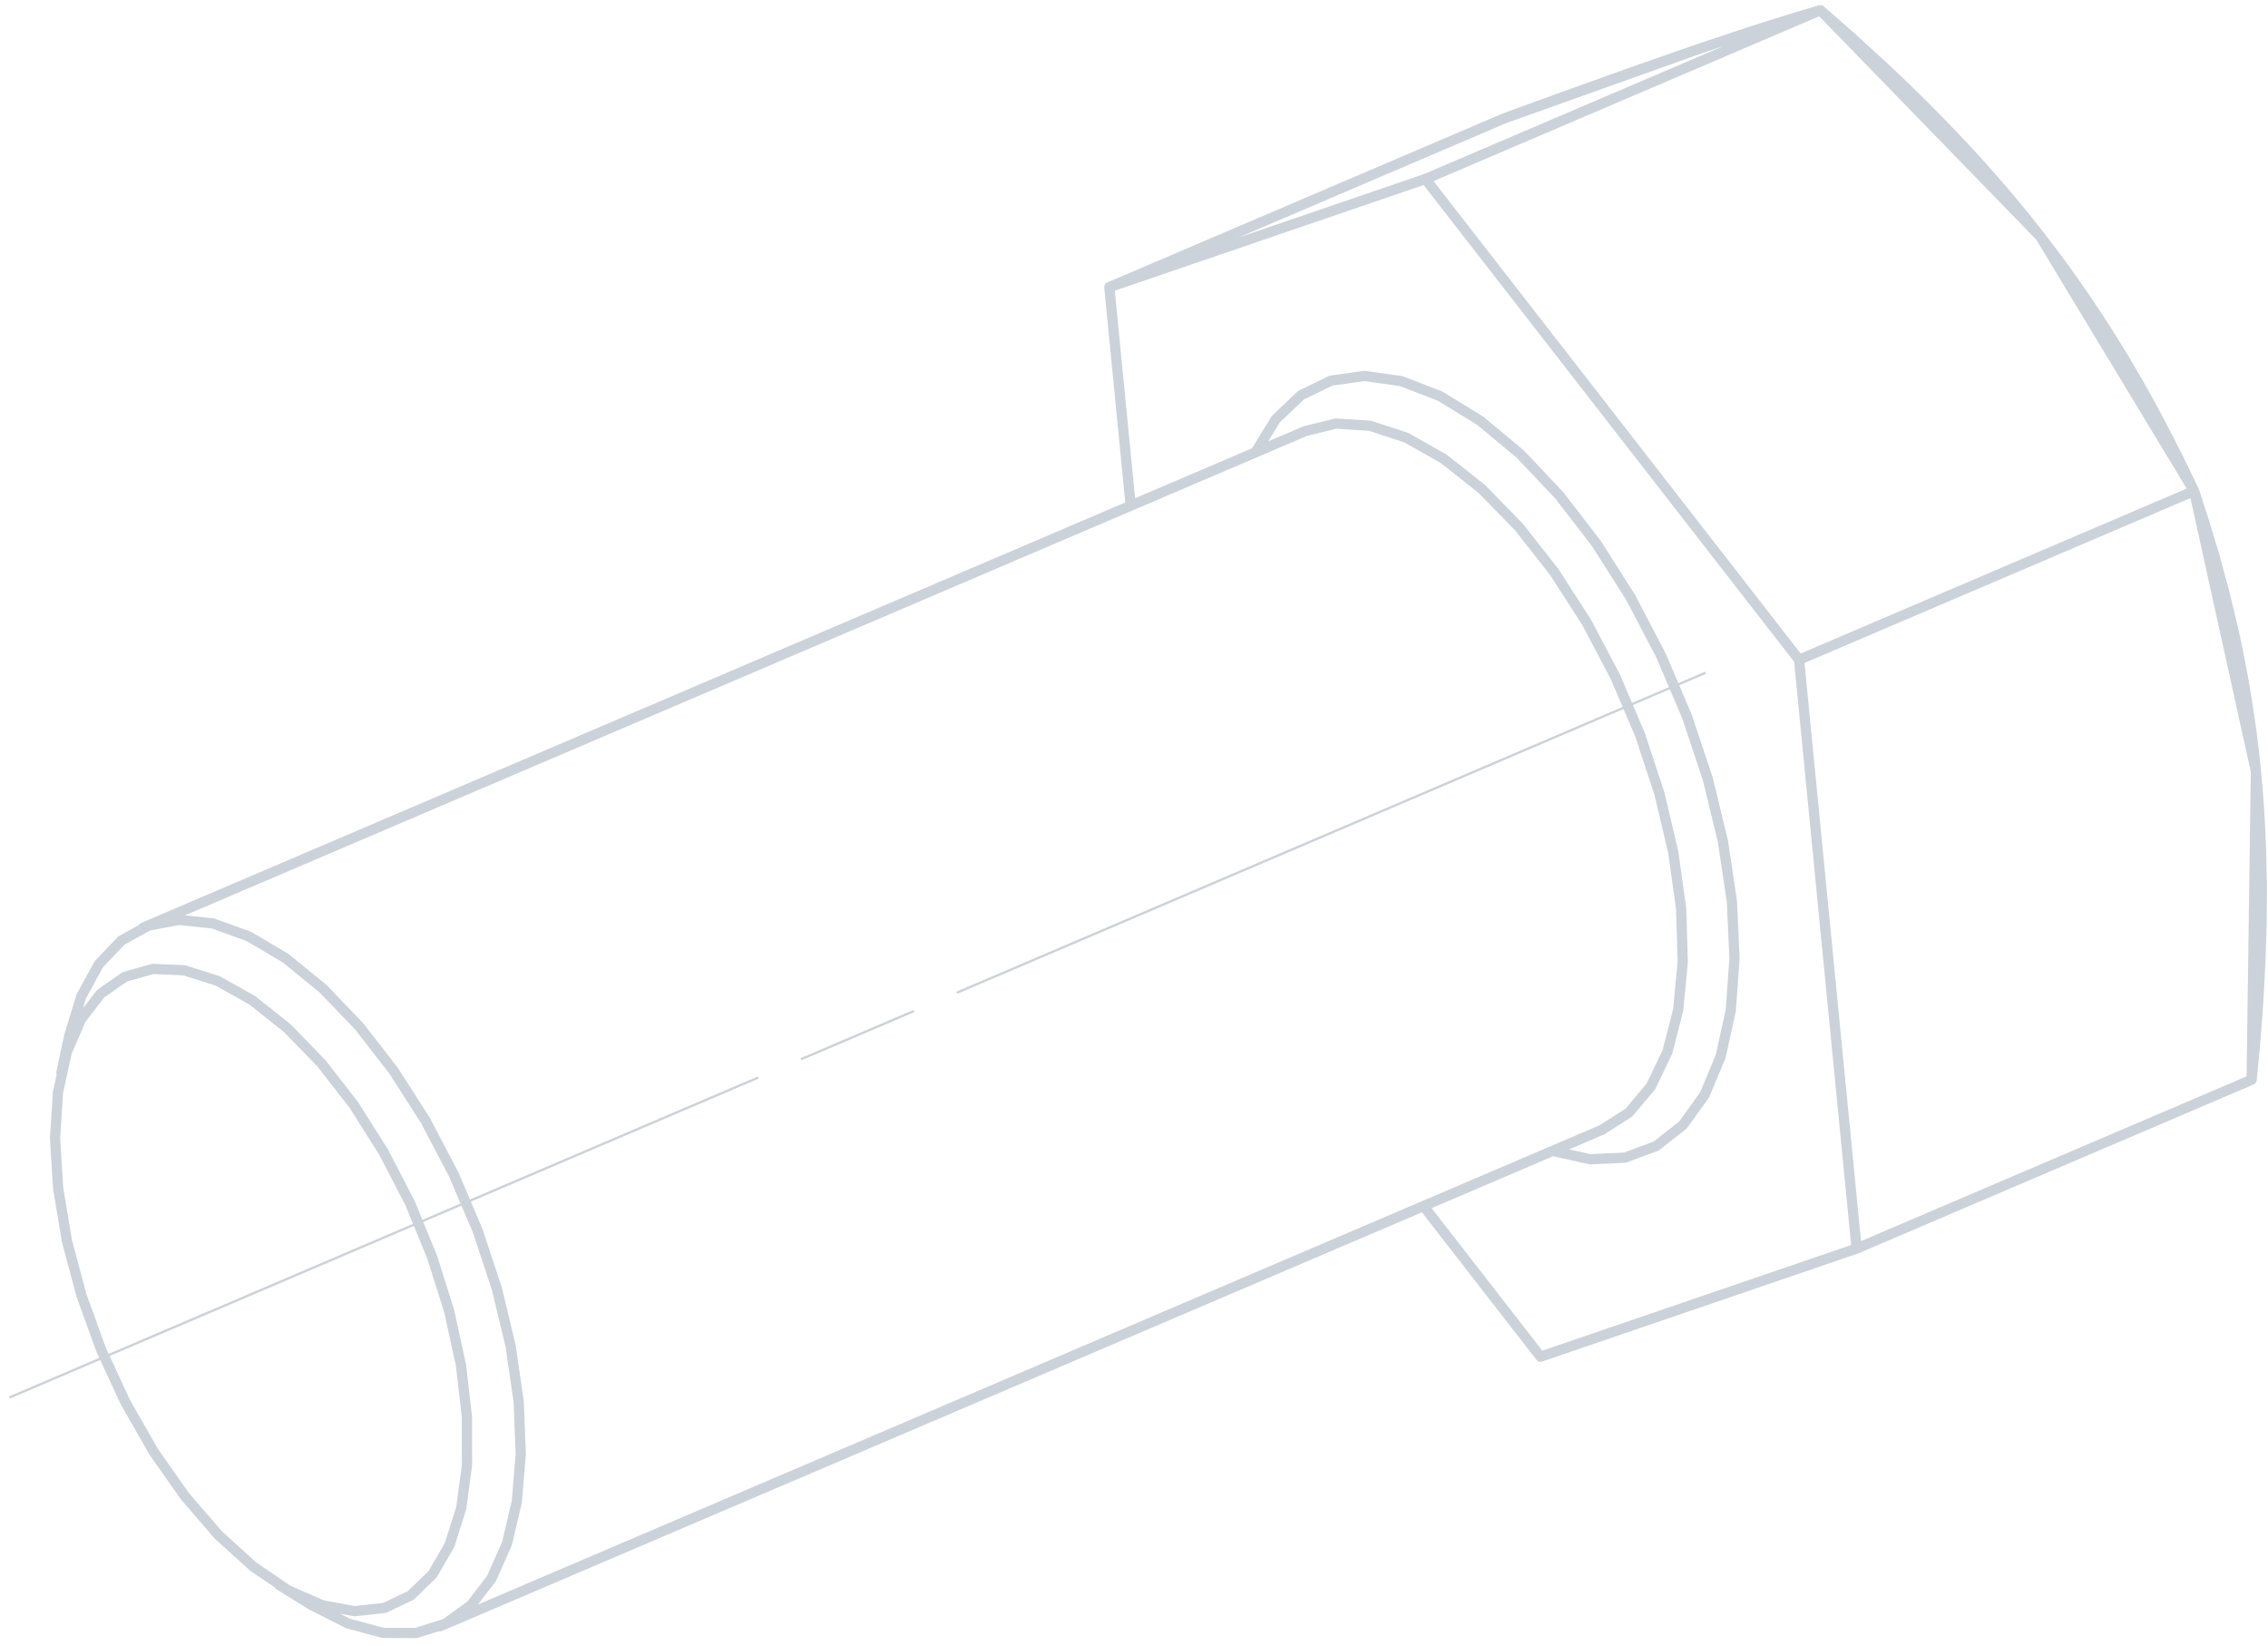
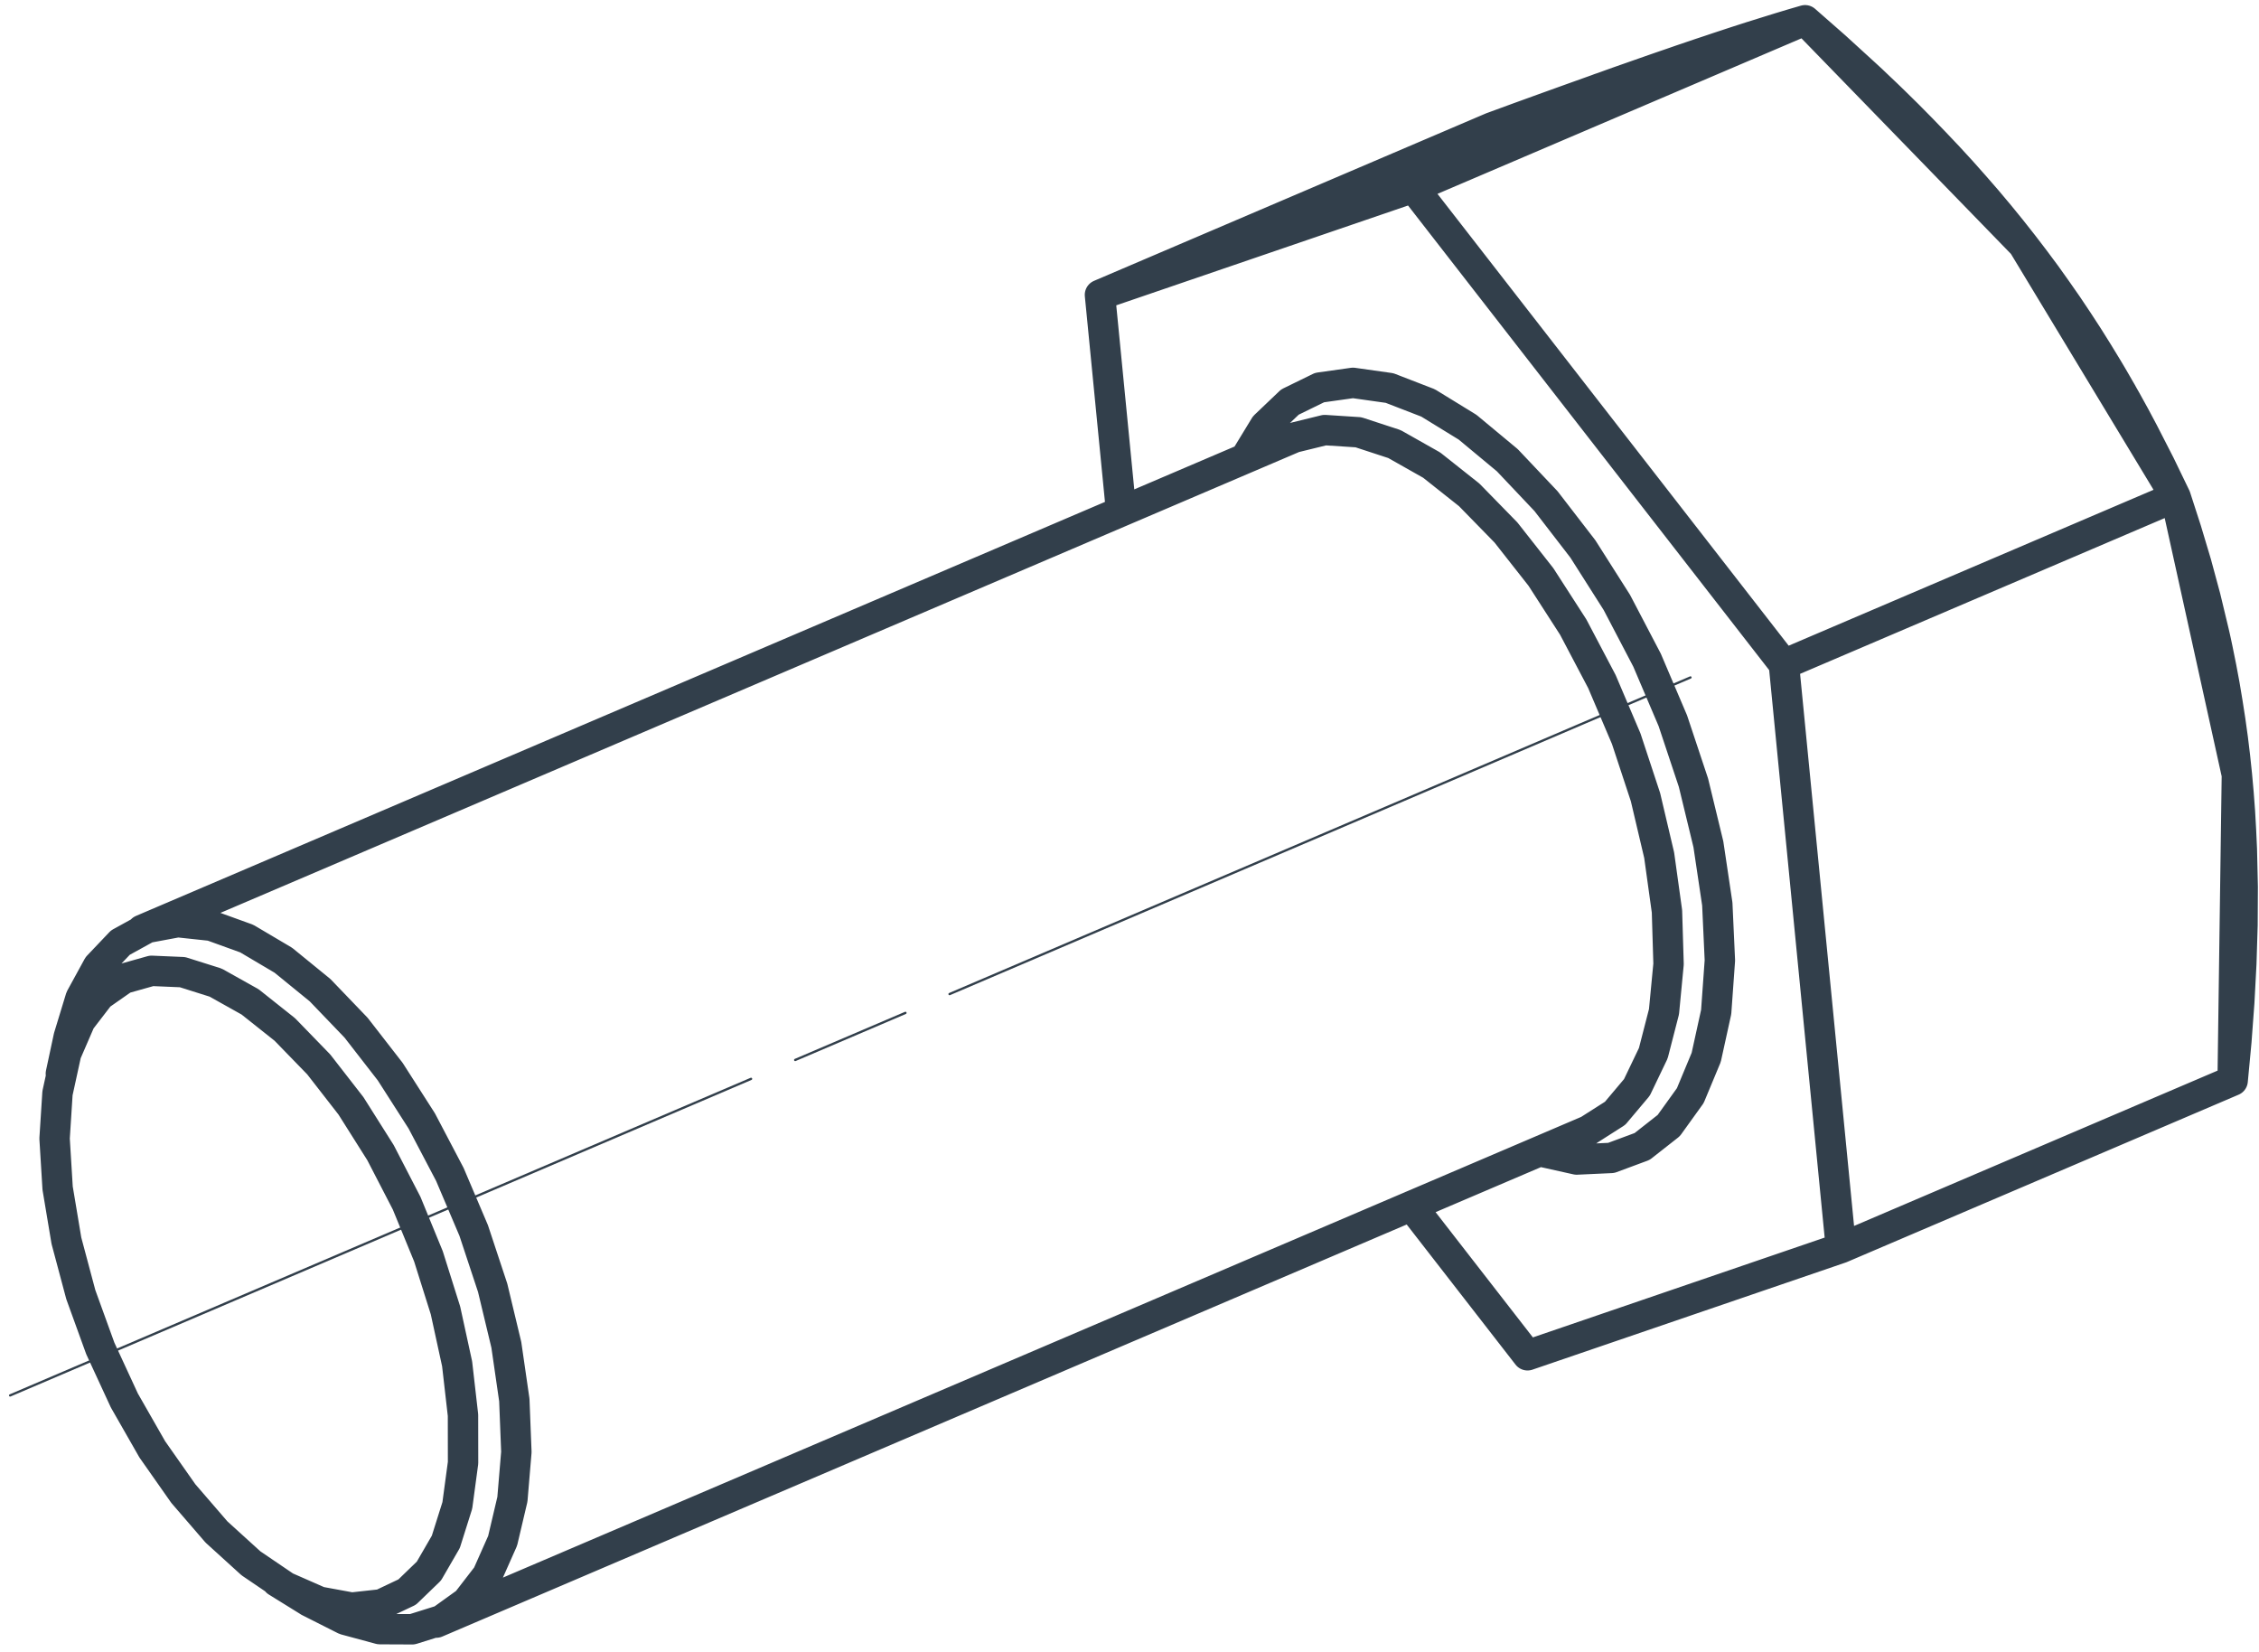
- <svg xmlns="http://www.w3.org/2000/svg" width="222" height="161" viewBox="0 0 222 161" fill="none">
-   <path d="M6.008 104.97L6.784 101.348L7.958 97.498L9.672 94.367L11.883 92.04L14.53 90.582L17.549 90.02L20.849 90.373L24.357 91.641L27.969 93.778L31.595 96.733L35.148 100.433L38.52 104.774L41.637 109.644L44.408 114.919L46.762 120.456L48.633 126.11L49.983 131.738L50.772 137.184L50.974 142.315L50.583 146.983L49.618 151.081L48.105 154.487L46.071 157.121L43.58 158.912L40.698 159.815L37.489 159.801L34.053 158.873L30.467 157.062M27.324 155.108L30.467 157.056M14.009 90.785L127.761 42.189L130.773 41.45L134.099 41.666L137.653 42.83L141.33 44.908L145.034 47.844L148.66 51.556L152.115 55.949L155.304 60.898L158.134 66.271L160.534 71.912L162.438 77.685L163.787 83.411L164.557 88.954L164.713 94.151L164.263 98.858L163.207 102.956L161.59 106.329L159.438 108.885L156.823 110.552M43.071 159.154L156.823 110.559M176.098 64.565L181.732 122.188M176.098 64.565L139.524 17.519M176.098 64.565L214.766 48.046M181.732 122.188L150.792 132.771L139.335 118.024M181.732 122.188L220.399 105.669M110.677 49.484L108.584 28.102M108.584 28.102L139.524 17.519M108.584 28.102L147.251 11.583M139.524 17.519L178.191 1M122.903 44.261L124.866 41.039L127.337 38.685L130.265 37.254L133.564 36.79L137.17 37.3L140.972 38.77L144.878 41.169L148.796 44.425L152.618 48.465L156.256 53.184L159.608 58.459L162.594 64.166L165.137 70.141L167.172 76.253L168.645 82.332L169.525 88.229L169.78 93.792L169.415 98.884L168.43 103.368L166.859 107.14L164.733 110.095L162.105 112.16L159.053 113.291L155.643 113.448L151.972 112.631M214.766 48.046L215.822 51.308L216.813 54.616L217.719 57.969L218.541 61.388L218.639 61.813L218.737 62.251L218.919 63.114L219.271 64.853L219.597 66.598L219.891 68.356L220.165 70.121L220.412 71.9L220.628 73.684L220.817 75.475M214.766 48.046L220.817 75.475M214.766 48.046L213.22 44.85L211.59 41.666L210.742 40.071L209.869 38.489L209.64 38.09L209.419 37.692L209.19 37.3L208.962 36.901L208.506 36.116L208.036 35.325L207.084 33.763L206.113 32.214L205.109 30.671L204.085 29.141L203.028 27.625L201.953 26.115L200.844 24.624L199.709 23.14M214.766 48.046L199.709 23.14M220.817 75.475L220.98 77.299L221.117 79.129L221.221 80.966L221.306 82.816L221.391 86.542L221.371 90.307L221.254 94.105L221.051 97.93L220.765 101.786L220.399 105.669M220.817 75.475L220.399 105.669M178.191 1L181.165 3.608L184.08 6.269L184.803 6.936L185.514 7.615L186.225 8.289L186.929 8.969L188.318 10.335L189.681 11.714L191.024 13.106L192.348 14.505L193.639 15.911L194.904 17.336L196.149 18.767L197.362 20.212L198.549 21.67L199.709 23.14M178.191 1L199.709 23.14M178.191 1L176.979 1.353L175.694 1.739L174.325 2.164L172.858 2.621L171.293 3.124L169.623 3.674L168.75 3.968L167.843 4.268L166.917 4.582L165.952 4.909M147.251 11.583L149.872 10.622L152.435 9.694L154.919 8.799L157.332 7.936L157.625 7.831L157.919 7.72L158.212 7.622L158.506 7.517L159.079 7.308L159.647 7.105L160.768 6.713L161.864 6.328L162.927 5.955L163.963 5.595L164.974 5.249L165.952 4.909M147.251 11.583L165.952 4.909M18.097 146.42L21.37 150.212L24.774 153.304L28.191 155.624L31.543 157.095L34.718 157.677L37.633 157.357L40.196 156.141L42.341 154.069L44.01 151.186L45.145 147.59L45.712 143.381L45.705 138.681L45.125 133.615L43.977 128.346L42.295 123.005L40.143 117.762L37.561 112.768L34.647 108.153L31.464 104.061L28.113 100.61L24.689 97.89L21.292 95.988L18.019 94.955L14.961 94.824L12.216 95.596L9.849 97.25L7.938 99.734L6.53 102.983L5.675 106.898L5.388 111.376L5.688 116.272L6.556 121.462L7.977 126.783L9.901 132.091L12.274 137.229L15.032 142.054L18.097 146.42Z" stroke="#CBD2D9" stroke-miterlimit="10" stroke-linecap="round" stroke-linejoin="round" />
-   <path d="M93.736 97.119L145.112 75.168L155.995 70.514L166.878 65.866M1 136.733L22.766 127.437L74.142 105.486L1 136.733ZM78.498 103.623L89.38 98.975L78.498 103.623Z" stroke="#CBD2D9" stroke-width="0.227" stroke-miterlimit="10" stroke-linecap="round" stroke-linejoin="round" />
+ <svg xmlns="http://www.w3.org/2000/svg" width="223" height="163" viewBox="0 0 223 163" fill="none">
+   <path d="M6.008 105.97L6.784 102.348L7.958 98.498L9.672 95.367L11.883 93.04L14.53 91.582L17.549 91.02L20.849 91.373L24.357 92.641L27.969 94.778L31.595 97.733L35.148 101.433L38.52 105.774L41.637 110.644L44.408 115.919L46.762 121.456L48.633 127.11L49.983 132.738L50.772 138.184L50.974 143.315L50.583 147.983L49.618 152.081L48.105 155.487L46.071 158.121L43.58 159.912L40.698 160.815L37.489 160.801L34.053 159.873L30.467 158.062M27.324 156.108L30.467 158.056M14.009 91.785L127.761 43.189L130.773 42.45L134.099 42.666L137.653 43.83L141.33 45.908L145.034 48.844L148.66 52.556L152.115 56.949L155.304 61.898L158.134 67.271L160.534 72.912L162.438 78.685L163.787 84.411L164.557 89.954L164.713 95.151L164.263 99.858L163.207 103.956L161.59 107.329L159.438 109.885L156.823 111.552M43.071 160.154L156.823 111.559M176.098 65.565L181.732 123.188M176.098 65.565L139.524 18.519M176.098 65.565L214.766 49.046M181.732 123.188L150.792 133.771L139.335 119.024M181.732 123.188L220.399 106.669M110.677 50.484L108.584 29.102M108.584 29.102L139.524 18.519M108.584 29.102L147.251 12.583M139.524 18.519L178.191 2M122.903 45.261L124.866 42.039L127.337 39.685L130.265 38.254L133.564 37.79L137.17 38.3L140.972 39.77L144.878 42.169L148.796 45.425L152.618 49.465L156.256 54.184L159.608 59.459L162.594 65.166L165.137 71.141L167.172 77.253L168.645 83.332L169.525 89.229L169.78 94.792L169.415 99.884L168.43 104.368L166.859 108.14L164.733 111.095L162.105 113.16L159.053 114.291L155.643 114.448L151.972 113.631M214.766 49.046L215.822 52.308L216.813 55.616L217.719 58.969L218.541 62.388L218.639 62.813L218.737 63.251L218.919 64.114L219.271 65.853L219.597 67.598L219.891 69.356L220.165 71.121L220.412 72.9L220.628 74.684L220.817 76.475M214.766 49.046L220.817 76.475M214.766 49.046L213.22 45.85L211.59 42.666L210.742 41.071L209.869 39.489L209.64 39.09L209.419 38.692L209.19 38.3L208.962 37.901L208.506 37.116L208.036 36.325L207.084 34.763L206.113 33.214L205.109 31.671L204.085 30.141L203.028 28.625L201.953 27.115L200.844 25.624L199.709 24.14M214.766 49.046L199.709 24.14M220.817 76.475L220.98 78.299L221.117 80.129L221.221 81.966L221.306 83.816L221.391 87.542L221.371 91.307L221.254 95.105L221.051 98.93L220.765 102.786L220.399 106.669M220.817 76.475L220.399 106.669M178.191 2L181.165 4.608L184.08 7.269L184.803 7.936L185.514 8.615L186.225 9.289L186.929 9.969L188.318 11.335L189.681 12.714L191.024 14.106L192.348 15.505L193.639 16.911L194.904 18.336L196.149 19.767L197.362 21.212L198.549 22.67L199.709 24.14M178.191 2L199.709 24.14M178.191 2L176.979 2.353L175.694 2.739L174.325 3.164L172.858 3.621L171.293 4.125L169.623 4.674L168.75 4.968L167.843 5.268L166.917 5.582L165.952 5.909M147.251 12.583L149.872 11.622L152.435 10.694L154.919 9.799L157.332 8.936L157.625 8.831L157.919 8.72L158.212 8.622L158.506 8.517L159.079 8.308L159.647 8.105L160.768 7.713L161.864 7.328L162.927 6.955L163.963 6.595L164.974 6.249L165.952 5.909M147.251 12.583L165.952 5.909M18.097 147.42L21.37 151.212L24.774 154.304L28.191 156.624L31.543 158.095L34.718 158.677L37.633 158.357L40.196 157.141L42.341 155.069L44.01 152.186L45.145 148.59L45.712 144.381L45.705 139.681L45.125 134.615L43.977 129.346L42.295 124.005L40.143 118.762L37.561 113.768L34.647 109.153L31.464 105.061L28.113 101.61L24.689 98.89L21.292 96.988L18.019 95.955L14.961 95.824L12.216 96.596L9.849 98.25L7.938 100.734L6.53 103.983L5.675 107.898L5.388 112.376L5.688 117.272L6.556 122.462L7.977 127.783L9.901 133.091L12.274 138.229L15.032 143.054L18.097 147.42Z" stroke="#323F4B" stroke-width="3" stroke-miterlimit="10" stroke-linecap="round" stroke-linejoin="round" />
+   <path d="M93.736 98.119L145.112 76.168L155.995 71.514L166.878 66.866M1 137.733L22.766 128.437L74.142 106.486L1 137.733ZM78.498 104.623L89.38 99.975L78.498 104.623Z" stroke="#323F4B" stroke-width="0.227" stroke-miterlimit="10" stroke-linecap="round" stroke-linejoin="round" />
</svg>
